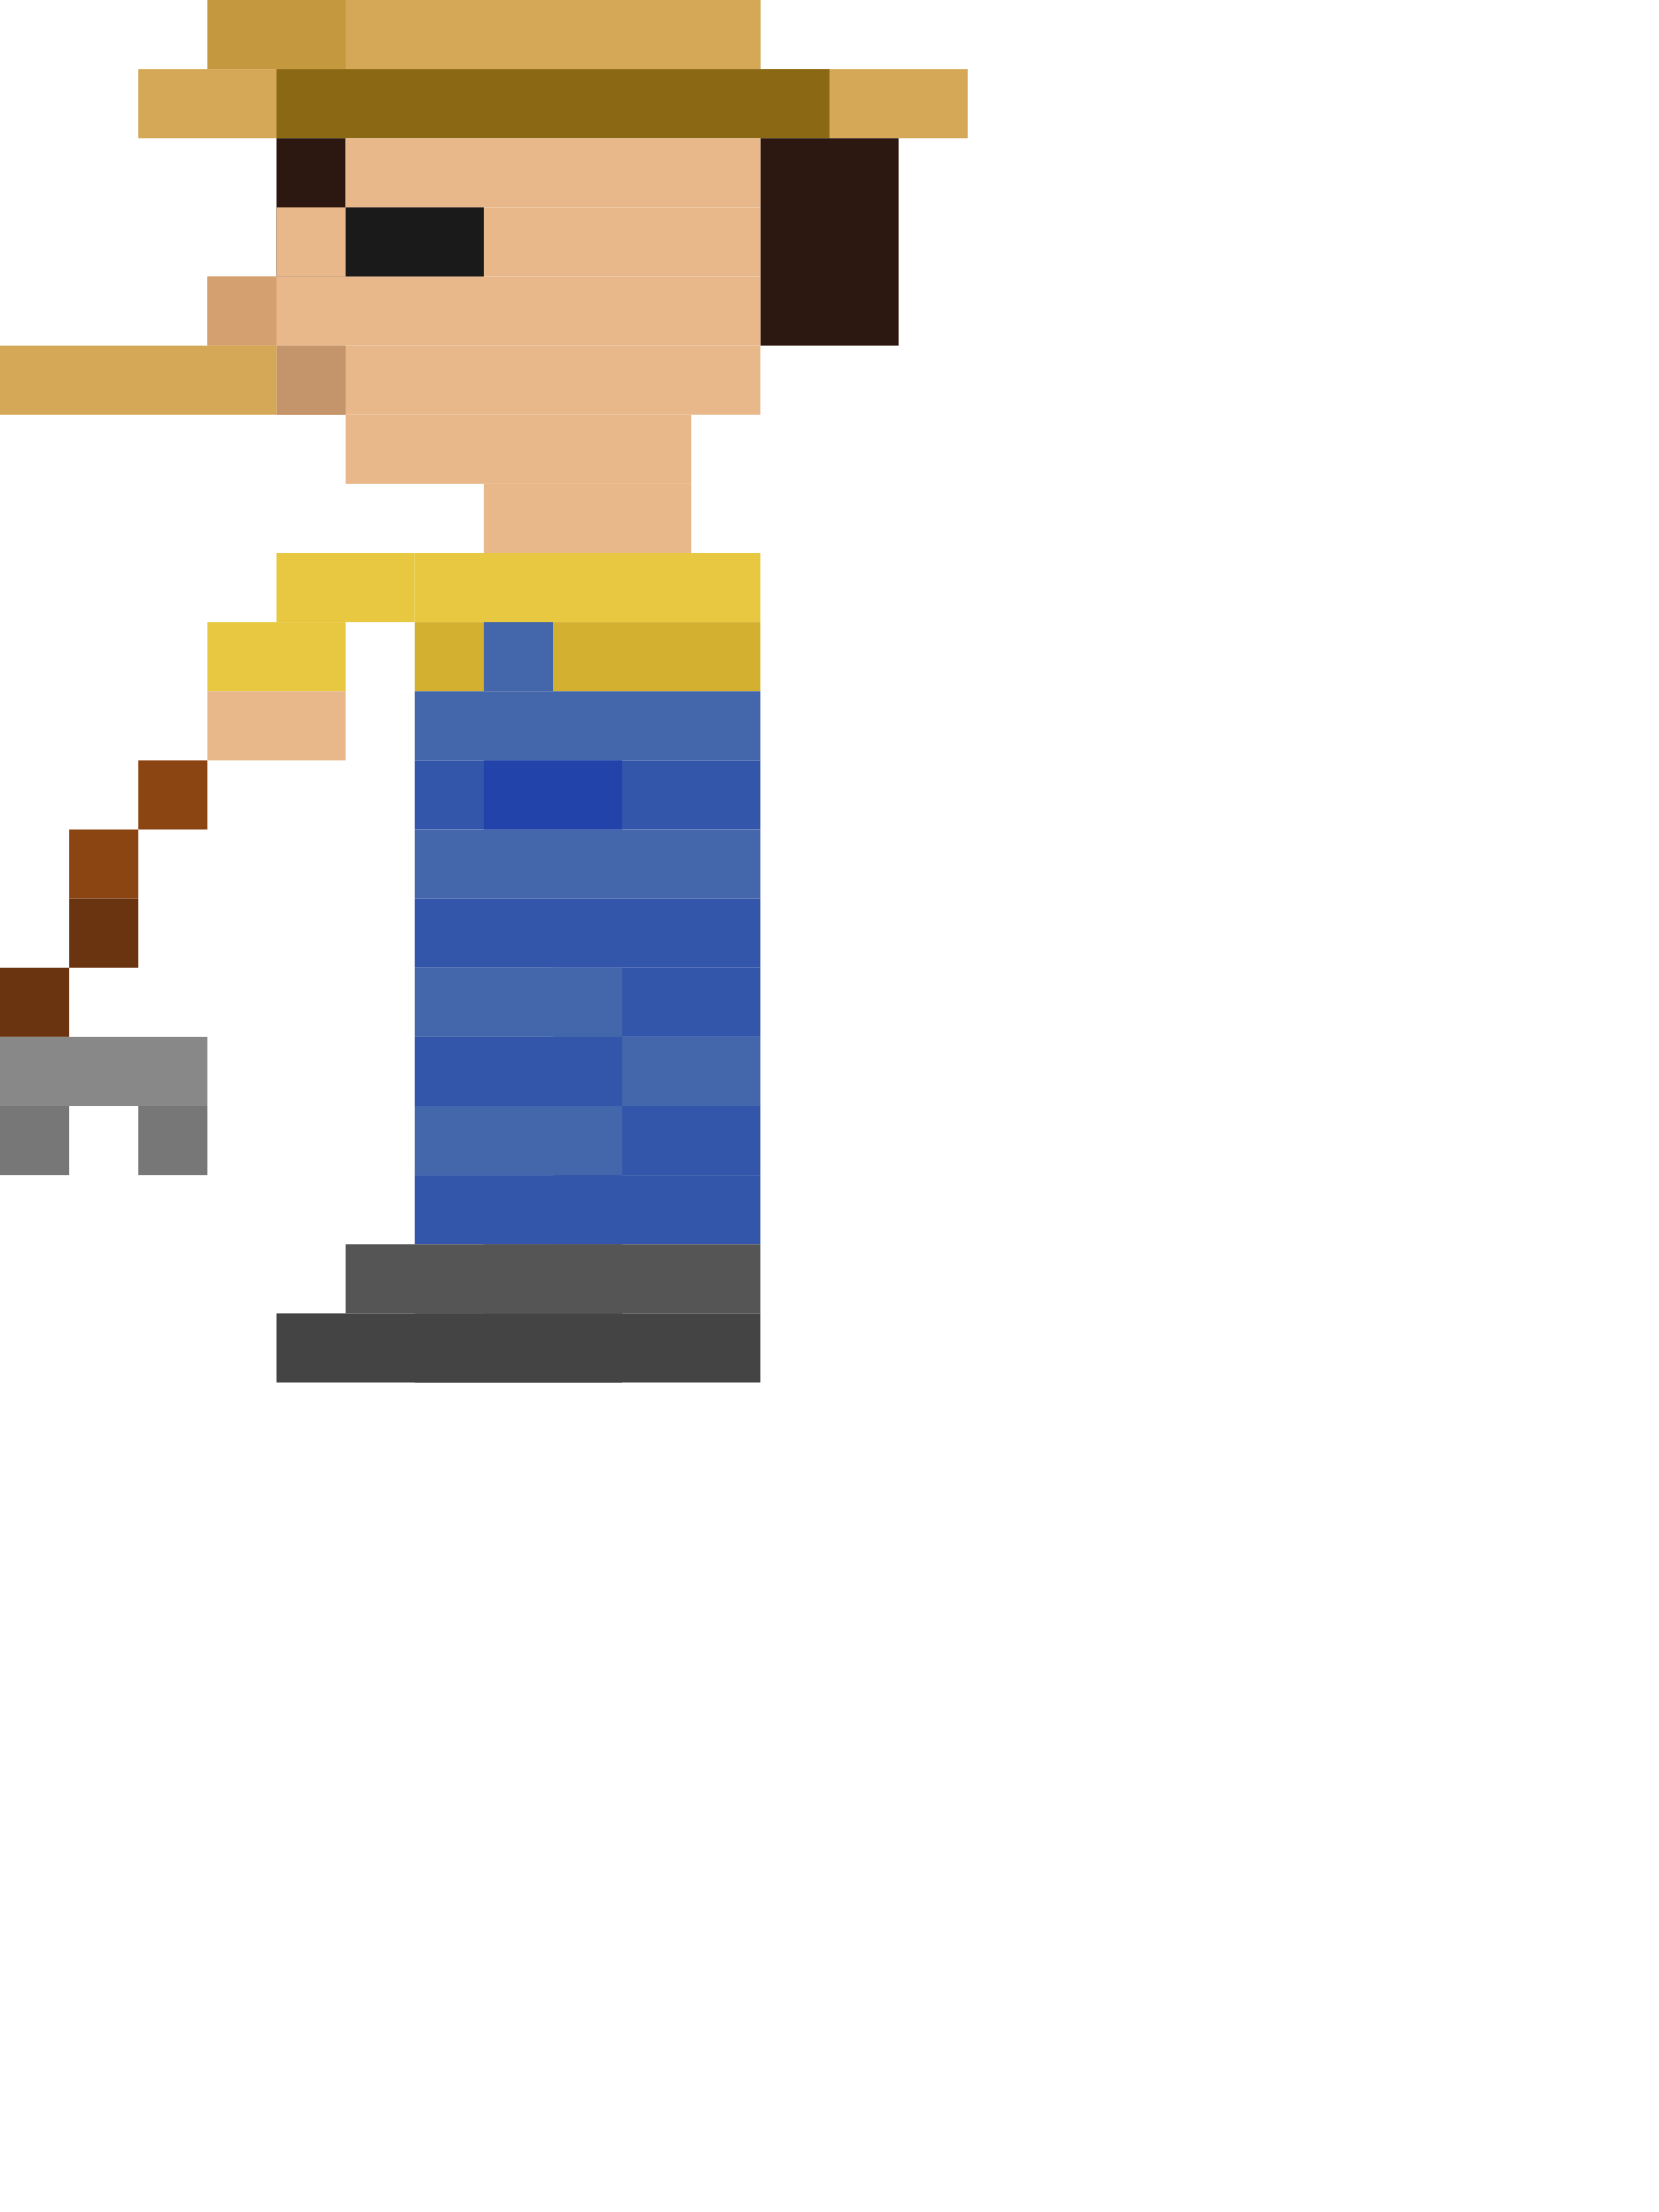
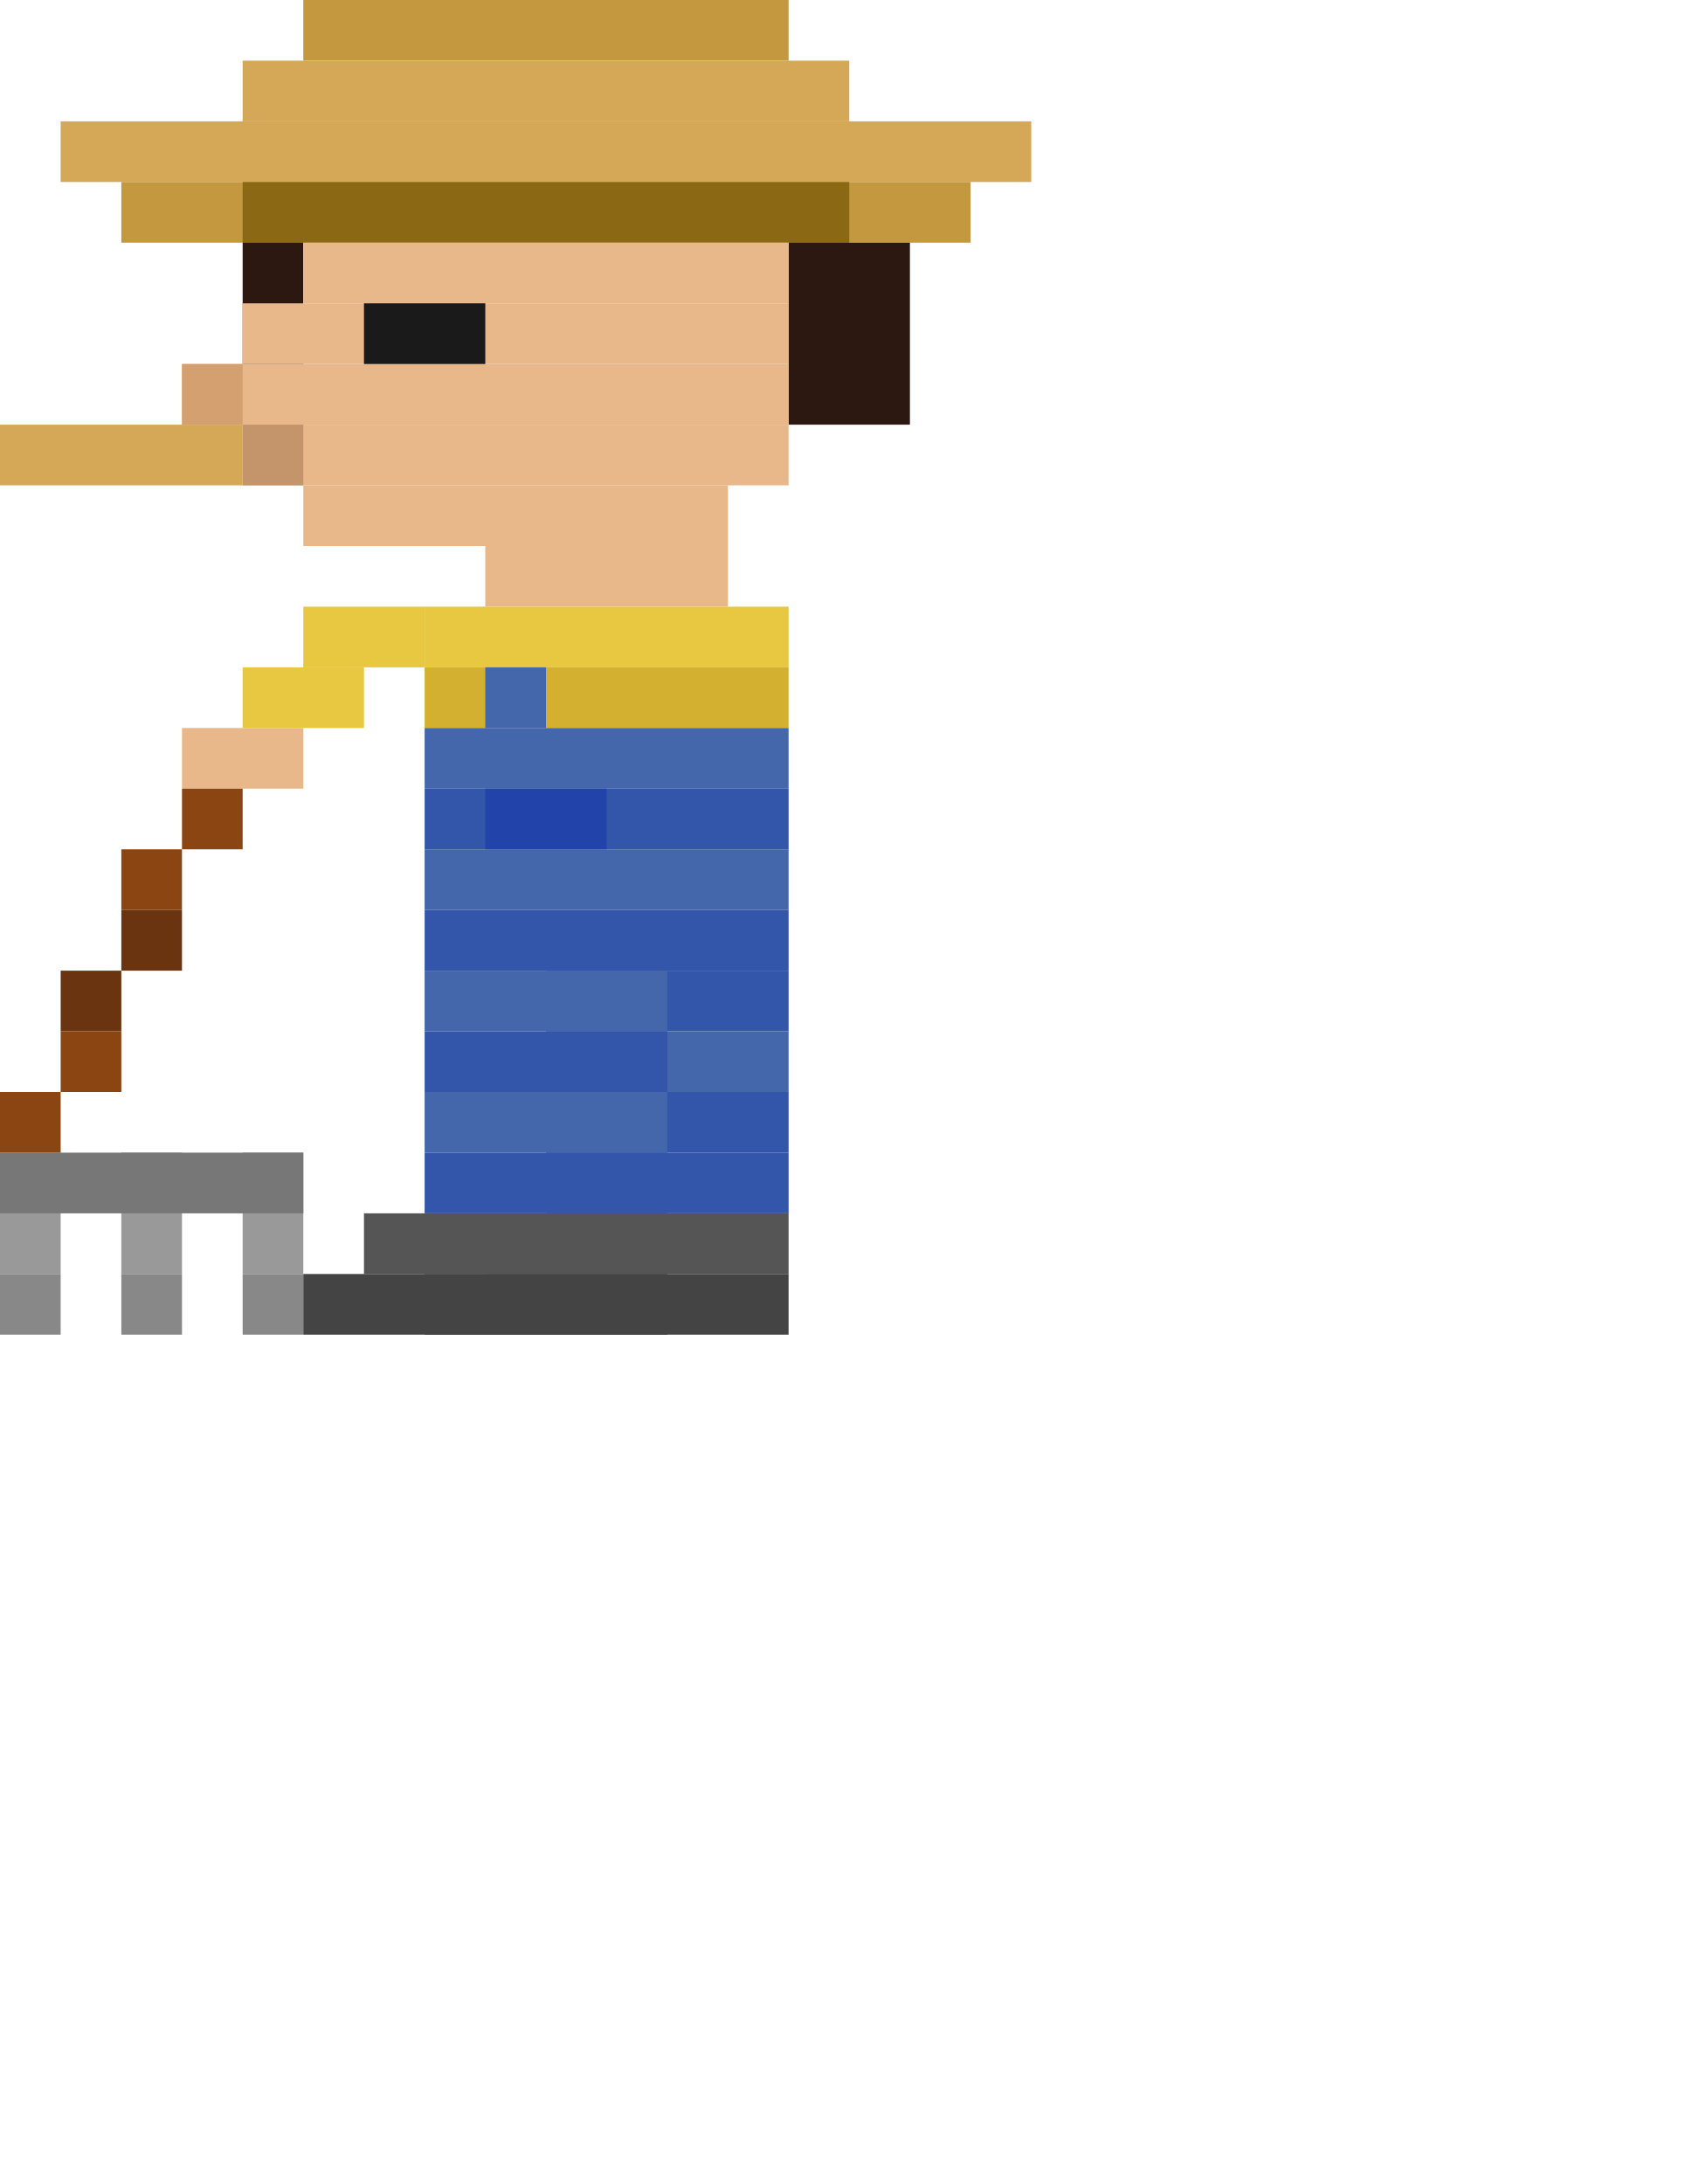
- <svg xmlns="http://www.w3.org/2000/svg" viewBox="0 0 24 32" width="72" height="96">
-   <rect x="2" y="1" width="12" height="1" fill="#D4A857" />
-   <rect x="3" y="0" width="8" height="1" fill="#C4983E" />
-   <rect x="5" y="0" width="6" height="1" fill="#D4A857" />
-   <rect x="4" y="1" width="8" height="1" fill="#8B6914" />
-   <rect x="11" y="2" width="2" height="3" fill="#2C1810" />
-   <rect x="4" y="2" width="1" height="2" fill="#2C1810" />
-   <rect x="5" y="2" width="6" height="1" fill="#E8B88A" />
-   <rect x="4" y="3" width="7" height="1" fill="#E8B88A" />
-   <rect x="3" y="4" width="8" height="1" fill="#E8B88A" />
-   <rect x="4" y="5" width="7" height="1" fill="#E8B88A" />
-   <rect x="5" y="6" width="5" height="1" fill="#E8B88A" />
-   <rect x="5" y="3" width="2" height="1" fill="#1a1a1a" />
-   <rect x="3" y="4" width="1" height="1" fill="#D4A070" />
-   <rect x="4" y="5" width="1" height="1" fill="#C4946A" />
-   <rect x="0" y="5" width="4" height="1" fill="#D4A857" />
-   <rect x="7" y="7" width="3" height="1" fill="#E8B88A" />
-   <rect x="6" y="8" width="5" height="1" fill="#E8C840" />
-   <rect x="6" y="9" width="5" height="1" fill="#D4B030" />
-   <rect x="4" y="8" width="2" height="1" fill="#E8C840" />
-   <rect x="3" y="9" width="2" height="1" fill="#E8C840" />
-   <rect x="3" y="10" width="2" height="1" fill="#E8B88A" />
-   <rect x="2" y="11" width="1" height="1" fill="#8B4513" />
-   <rect x="1" y="12" width="1" height="1" fill="#8B4513" />
-   <rect x="1" y="13" width="1" height="1" fill="#6B3410" />
-   <rect x="0" y="14" width="1" height="1" fill="#6B3410" />
-   <rect x="0" y="15" width="3" height="1" fill="#888" />
-   <rect x="0" y="16" width="1" height="1" fill="#777" />
-   <rect x="2" y="16" width="1" height="1" fill="#777" />
-   <rect x="6" y="10" width="5" height="1" fill="#4466AA" />
-   <rect x="6" y="11" width="5" height="1" fill="#3355AA" />
-   <rect x="6" y="12" width="5" height="1" fill="#4466AA" />
-   <rect x="6" y="13" width="5" height="1" fill="#3355AA" />
-   <rect x="7" y="9" width="1" height="1" fill="#4466AA" />
-   <rect x="7" y="11" width="2" height="1" fill="#2244AA" />
+ <svg xmlns="http://www.w3.org/2000/svg" viewBox="0 0 28 36" width="84" height="108">
+   <rect x="1" y="2" width="16" height="1" fill="#D4A857" />
+   <rect x="2" y="3" width="14" height="1" fill="#C4983E" />
+   <rect x="5" y="0" width="8" height="1" fill="#C4983E" />
+   <rect x="4" y="1" width="10" height="1" fill="#D4A857" />
+   <rect x="4" y="2" width="10" height="1" fill="#D4A857" />
+   <rect x="4" y="3" width="10" height="1" fill="#8B6914" />
+   <rect x="13" y="4" width="2" height="3" fill="#2C1810" />
+   <rect x="4" y="4" width="1" height="2" fill="#2C1810" />
+   <rect x="5" y="4" width="8" height="1" fill="#E8B88A" />
+   <rect x="4" y="5" width="9" height="1" fill="#E8B88A" />
+   <rect x="3" y="6" width="10" height="1" fill="#E8B88A" />
+   <rect x="4" y="7" width="9" height="1" fill="#E8B88A" />
+   <rect x="5" y="8" width="7" height="1" fill="#E8B88A" />
+   <rect x="6" y="5" width="2" height="1" fill="#1a1a1a" />
+   <rect x="3" y="6" width="1" height="1" fill="#D4A070" />
+   <rect x="4" y="7" width="1" height="1" fill="#C4946A" />
+   <rect x="0" y="7" width="4" height="1" fill="#D4A857" />
+   <rect x="8" y="9" width="4" height="1" fill="#E8B88A" />
+   <rect x="7" y="10" width="6" height="1" fill="#E8C840" />
+   <rect x="7" y="11" width="6" height="1" fill="#D4B030" />
+   <rect x="5" y="10" width="2" height="1" fill="#E8C840" />
+   <rect x="4" y="11" width="2" height="1" fill="#E8C840" />
+   <rect x="3" y="12" width="2" height="1" fill="#E8B88A" />
+   <rect x="3" y="13" width="1" height="1" fill="#8B4513" />
+   <rect x="2" y="14" width="1" height="1" fill="#8B4513" />
+   <rect x="2" y="15" width="1" height="1" fill="#6B3410" />
+   <rect x="1" y="16" width="1" height="1" fill="#6B3410" />
+   <rect x="1" y="17" width="1" height="1" fill="#8B4513" />
+   <rect x="0" y="18" width="1" height="1" fill="#8B4513" />
+   <rect x="0" y="19" width="1" height="1" fill="#888" />
+   <rect x="0" y="20" width="1" height="1" fill="#999" />
+   <rect x="0" y="21" width="1" height="1" fill="#888" />
+   <rect x="2" y="19" width="1" height="1" fill="#888" />
+   <rect x="2" y="20" width="1" height="1" fill="#999" />
+   <rect x="2" y="21" width="1" height="1" fill="#888" />
+   <rect x="4" y="19" width="1" height="1" fill="#888" />
+   <rect x="4" y="20" width="1" height="1" fill="#999" />
+   <rect x="4" y="21" width="1" height="1" fill="#888" />
+   <rect x="0" y="19" width="5" height="1" fill="#777" />
+   <rect x="7" y="12" width="6" height="1" fill="#4466AA" />
+   <rect x="7" y="13" width="6" height="1" fill="#3355AA" />
+   <rect x="7" y="14" width="6" height="1" fill="#4466AA" />
+   <rect x="7" y="15" width="6" height="1" fill="#3355AA" />
+   <rect x="8" y="11" width="1" height="1" fill="#4466AA" />
+   <rect x="8" y="13" width="2" height="1" fill="#2244AA" />
  <g id="leg-right" class="leg-right">
-     <rect x="8" y="14" width="3" height="1" fill="#3355AA" />
-     <rect x="8" y="15" width="3" height="1" fill="#4466AA" />
-     <rect x="8" y="16" width="3" height="1" fill="#3355AA" />
-     <rect x="8" y="17" width="3" height="1" fill="#3355AA" />
-     <rect x="7" y="18" width="4" height="1" fill="#555" />
-     <rect x="6" y="19" width="5" height="1" fill="#444" />
+     <rect x="9" y="16" width="4" height="1" fill="#3355AA" />
+     <rect x="9" y="17" width="4" height="1" fill="#4466AA" />
+     <rect x="9" y="18" width="4" height="1" fill="#3355AA" />
+     <rect x="9" y="19" width="4" height="1" fill="#3355AA" />
+     <rect x="8" y="20" width="5" height="1" fill="#555" />
+     <rect x="7" y="21" width="6" height="1" fill="#444" />
  </g>
  <g id="leg-left" class="leg-left">
-     <rect x="6" y="14" width="3" height="1" fill="#4466AA" />
-     <rect x="6" y="15" width="3" height="1" fill="#3355AA" />
-     <rect x="6" y="16" width="3" height="1" fill="#4466AA" />
-     <rect x="6" y="17" width="3" height="1" fill="#3355AA" />
-     <rect x="5" y="18" width="4" height="1" fill="#555" />
-     <rect x="4" y="19" width="5" height="1" fill="#444" />
+     <rect x="7" y="16" width="4" height="1" fill="#4466AA" />
+     <rect x="7" y="17" width="4" height="1" fill="#3355AA" />
+     <rect x="7" y="18" width="4" height="1" fill="#4466AA" />
+     <rect x="7" y="19" width="4" height="1" fill="#3355AA" />
+     <rect x="6" y="20" width="5" height="1" fill="#555" />
+     <rect x="5" y="21" width="6" height="1" fill="#444" />
  </g>
</svg>
